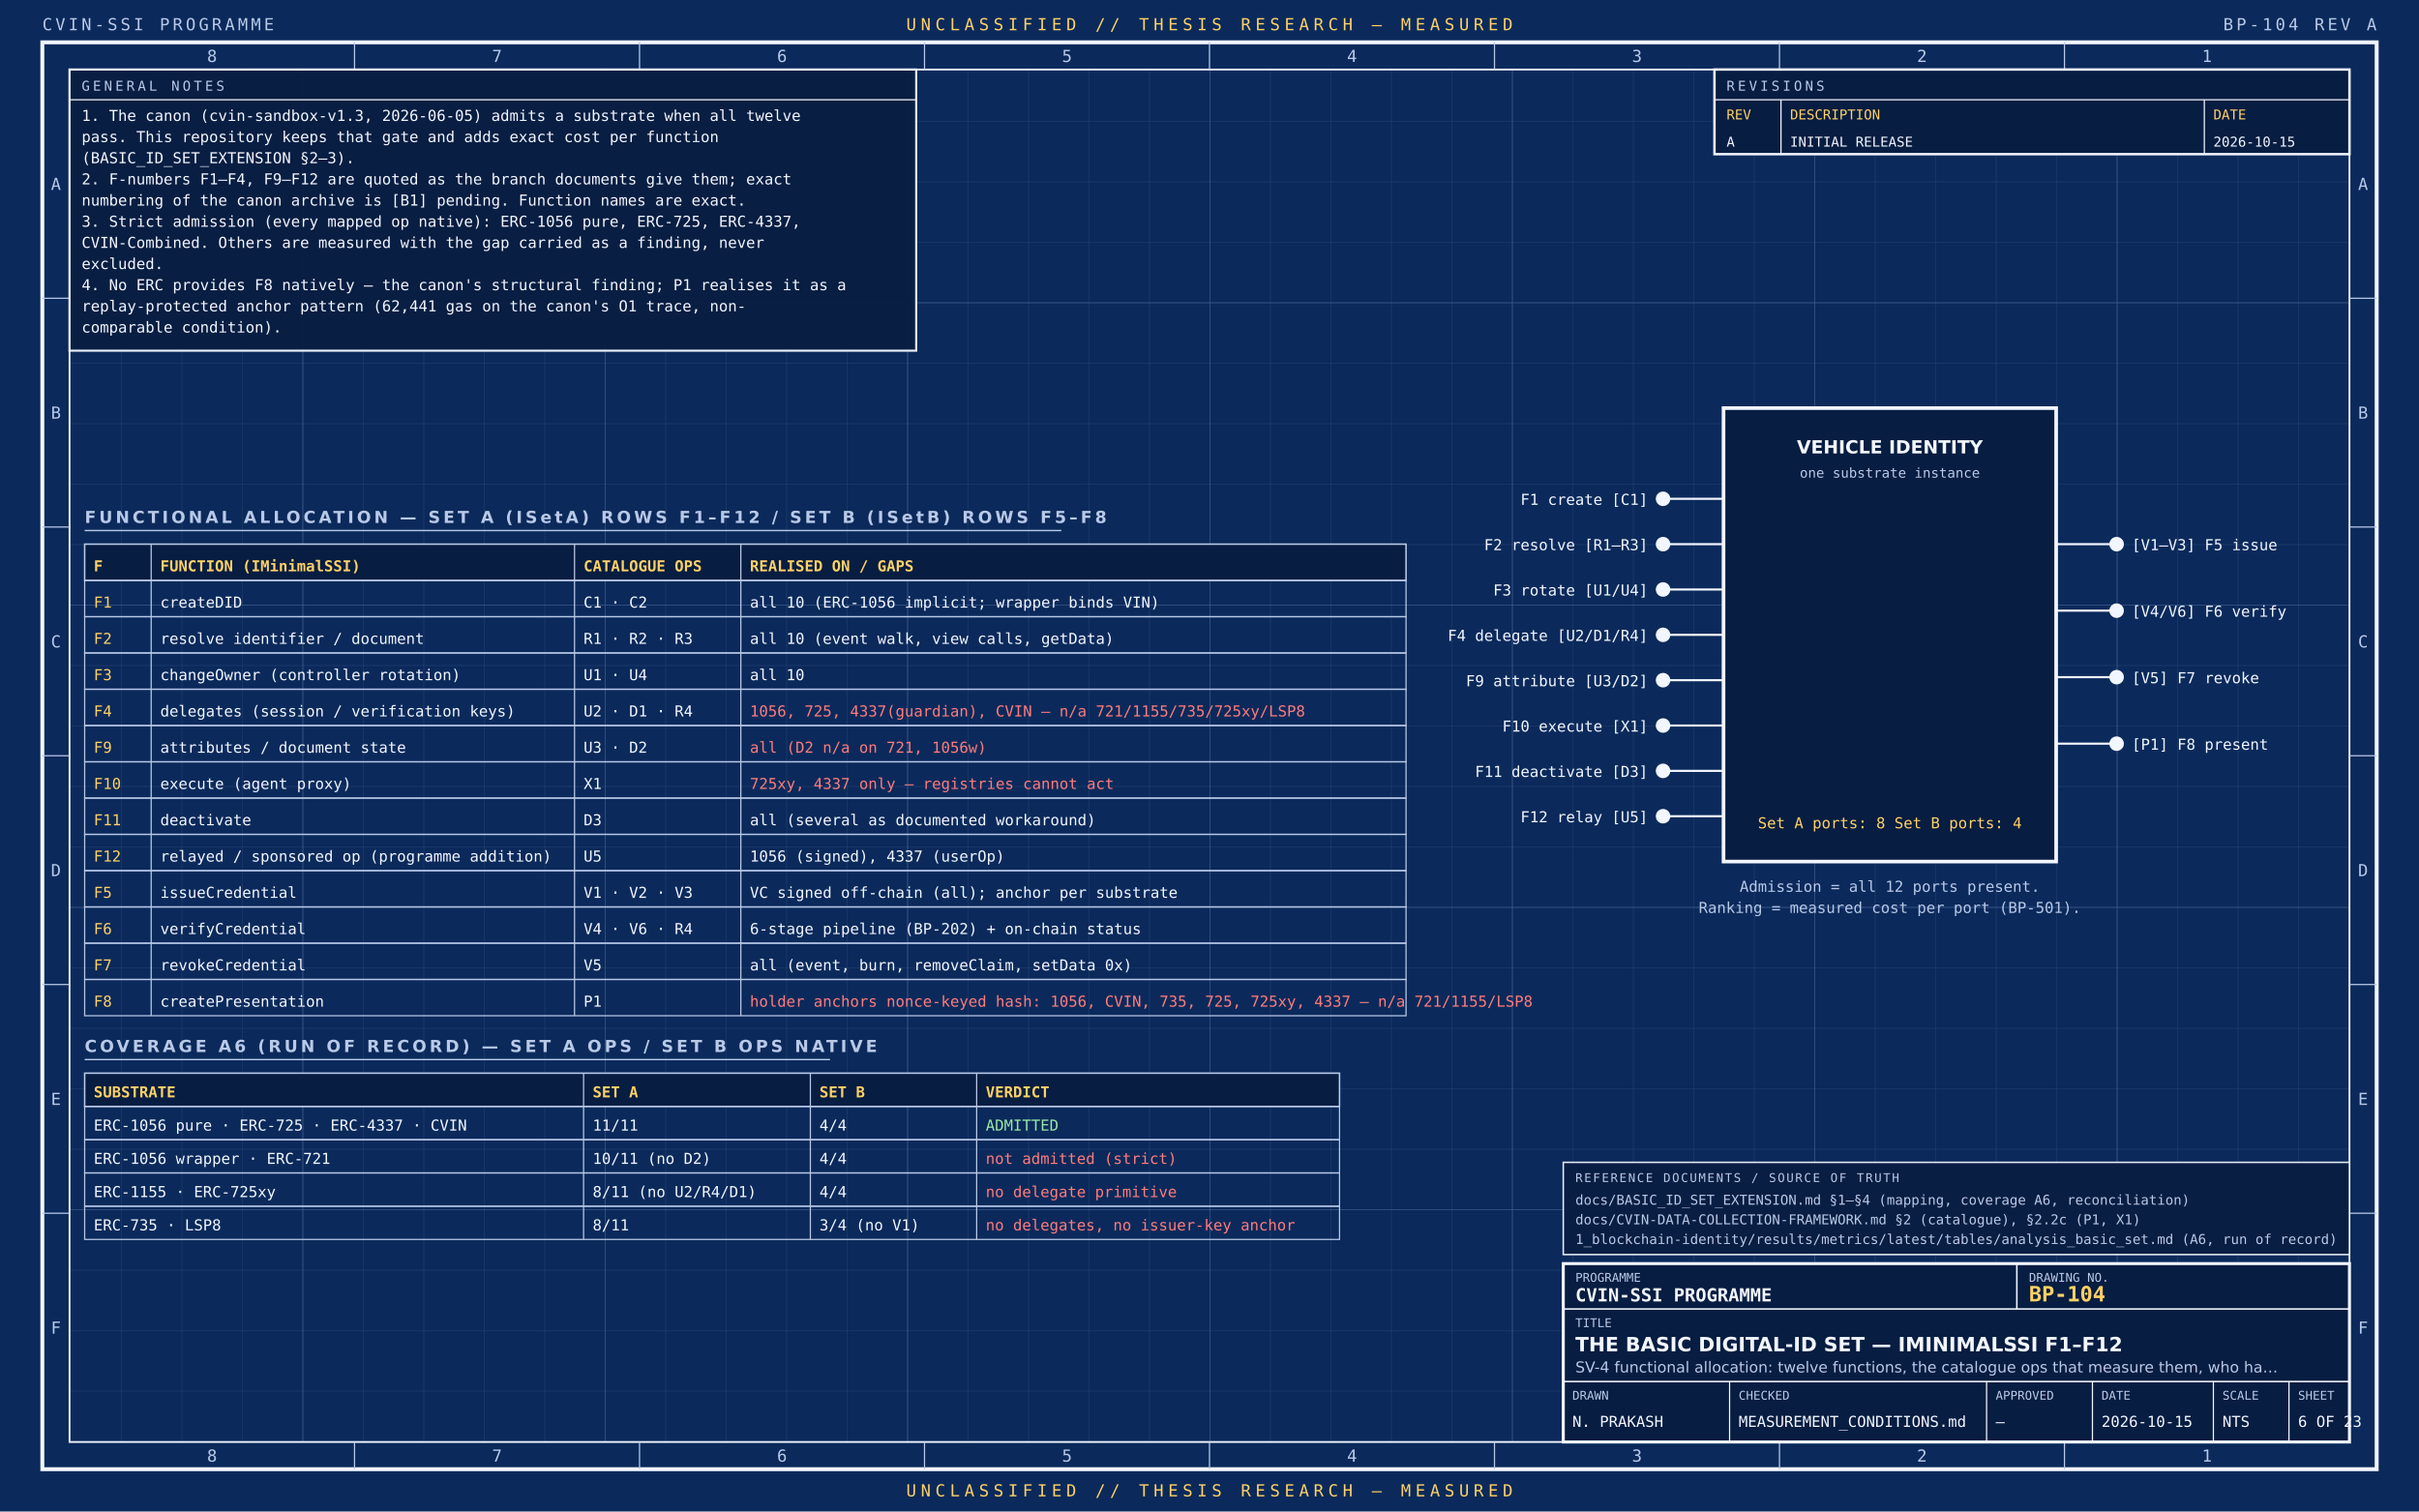
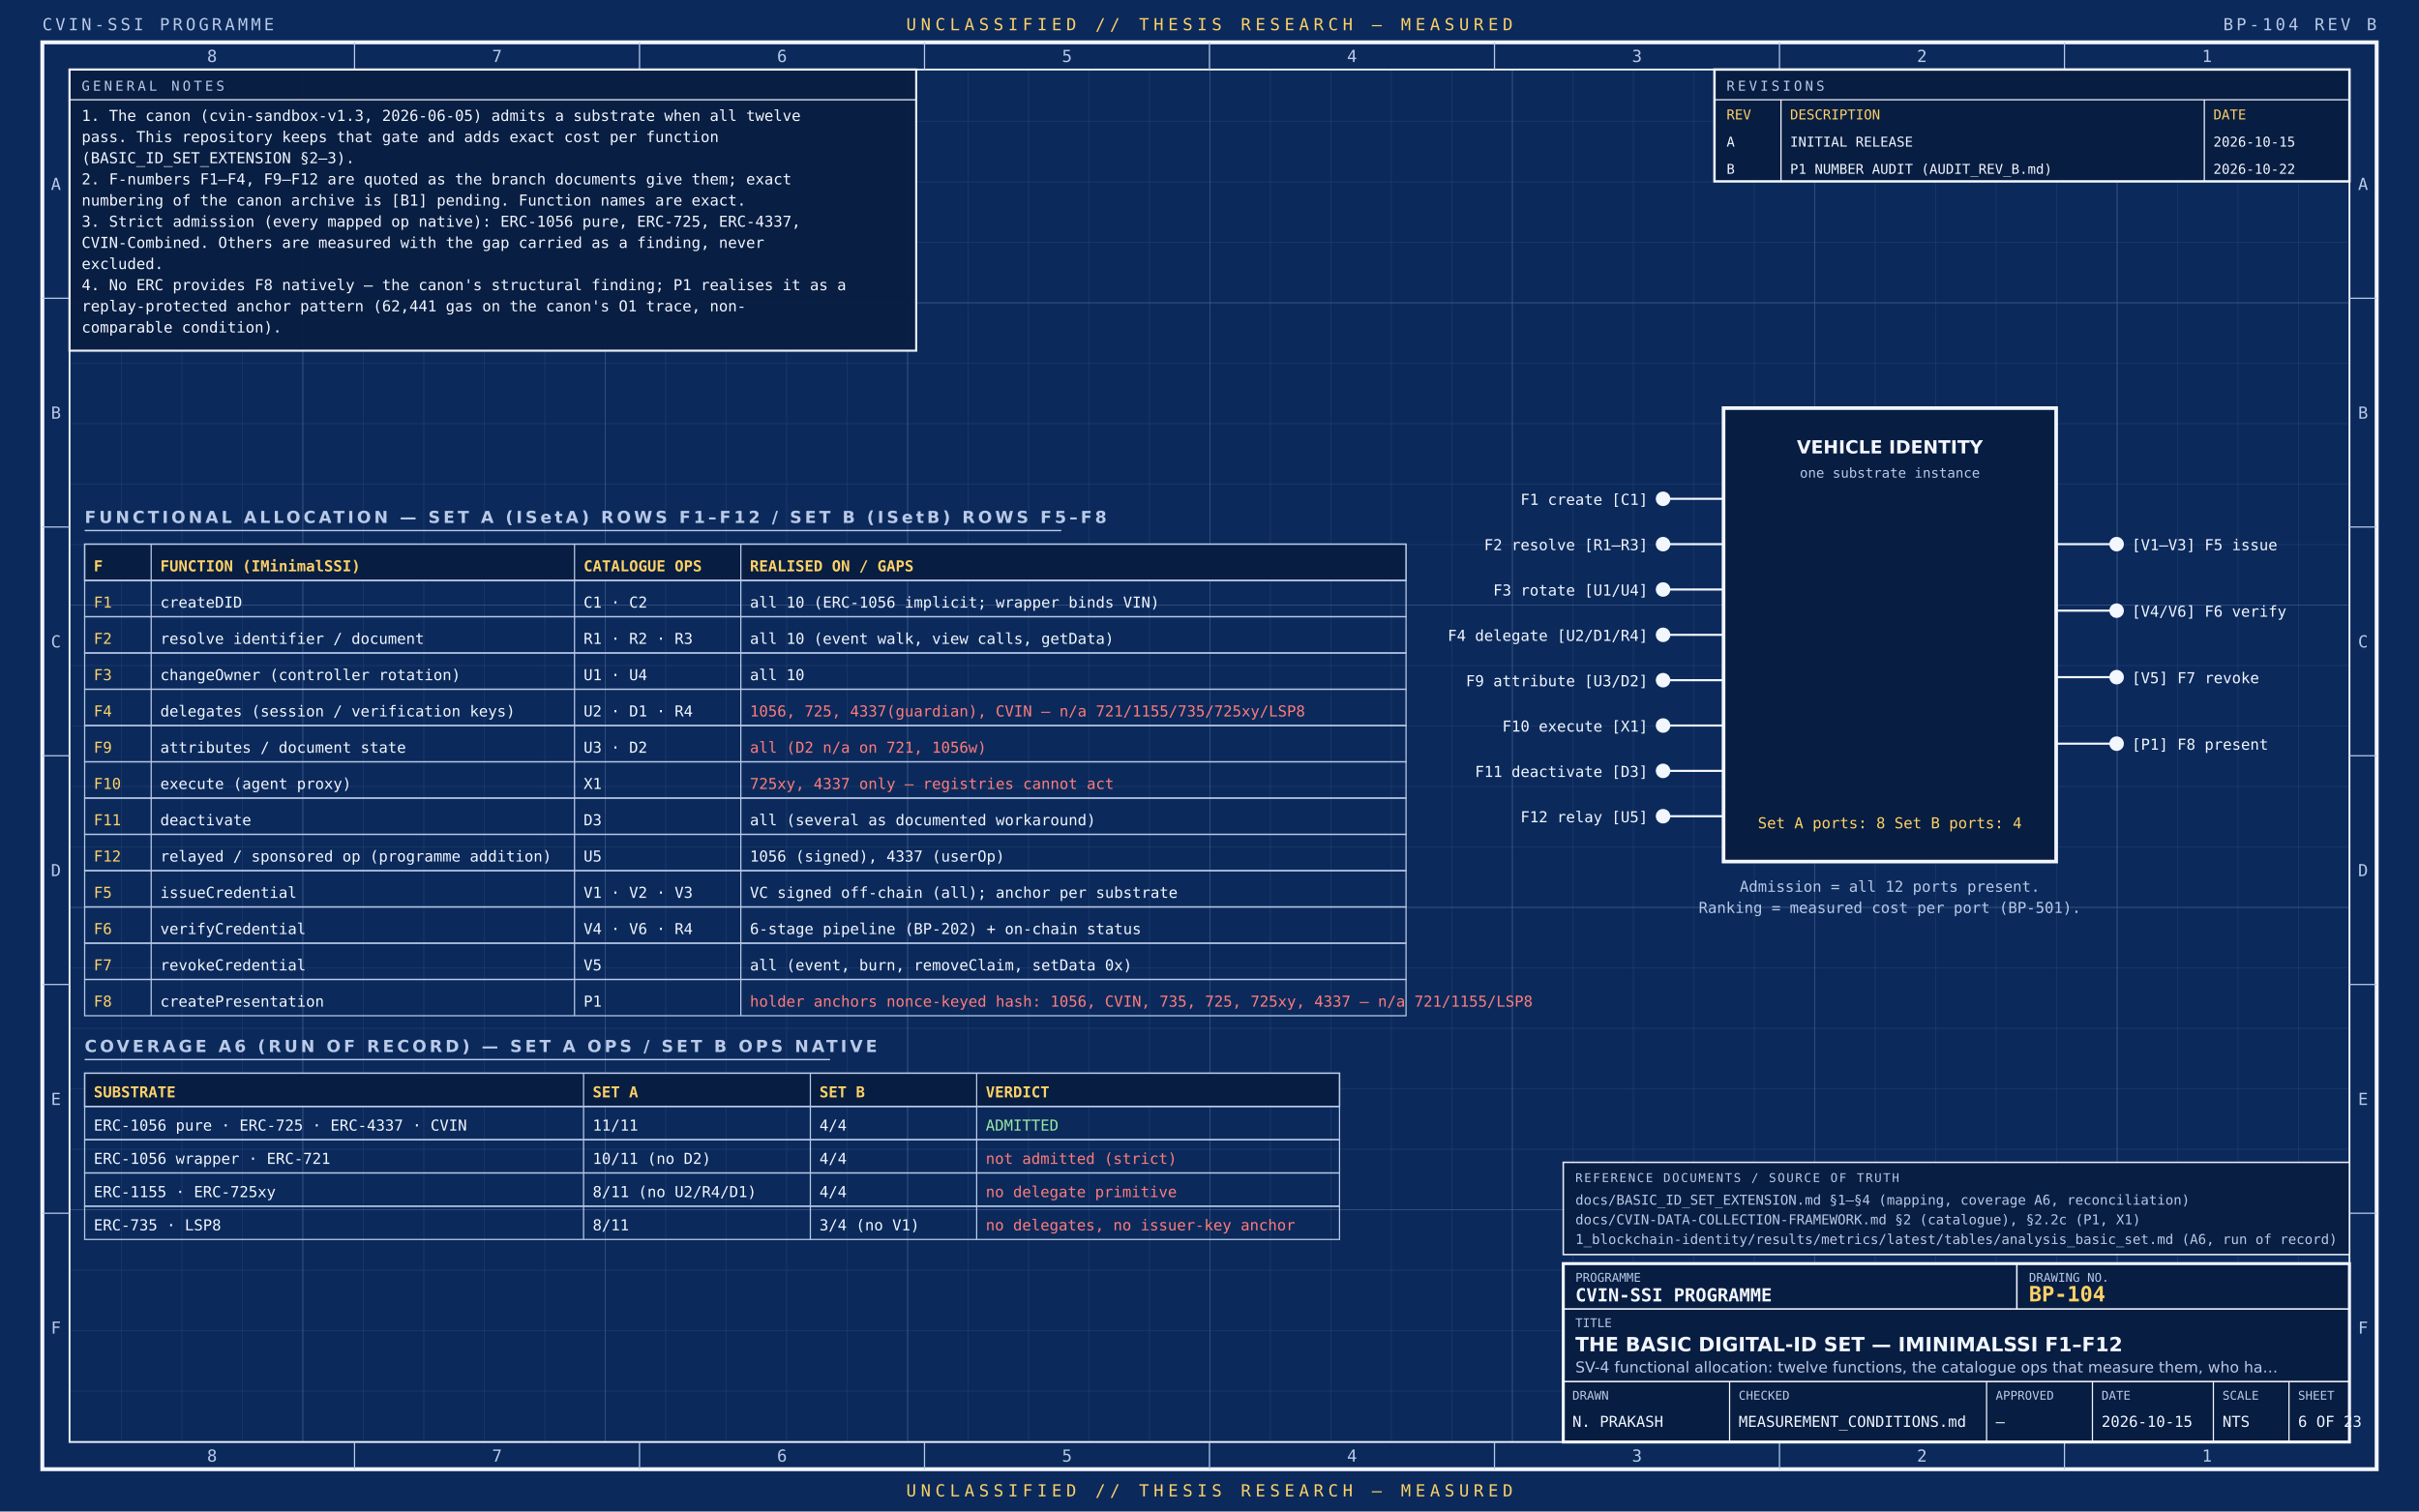
<svg xmlns="http://www.w3.org/2000/svg" width="1600" height="1000" viewBox="0 0 1600 1000">
  <defs>
    <pattern id="grid" width="40" height="40" patternUnits="userSpaceOnUse">
      <path d="M 40 0 L 0 0 0 40" fill="none" stroke="#5c78ad" stroke-width="0.35" opacity="0.55" />
    </pattern>
    <pattern id="grid2" width="200" height="200" patternUnits="userSpaceOnUse">
      <path d="M 200 0 L 0 0 0 200" fill="none" stroke="#5c78ad" stroke-width="0.7" opacity="0.6" />
    </pattern>
  </defs>
  <rect width="1600" height="1000" fill="#0b2a5b" />
  <rect x="46" y="46" width="1508" height="908" fill="url(#grid)" />
  <rect x="46" y="46" width="1508" height="908" fill="url(#grid2)" />
  <rect x="28" y="28" width="1544" height="944" fill="none" stroke="#f2f6ff" stroke-width="2.6" />
  <rect x="46" y="46" width="1508" height="908" fill="none" stroke="#f2f6ff" stroke-width="1.2" />
  <text x="140.25" y="41" font-family="DejaVu Sans Mono, Menlo, Consolas, monospace" font-size="11" fill="#b9c9e8" text-anchor="middle">8</text>
  <text x="140.25" y="967" font-family="DejaVu Sans Mono, Menlo, Consolas, monospace" font-size="11" fill="#b9c9e8" text-anchor="middle">8</text>
  <text x="328.75" y="41" font-family="DejaVu Sans Mono, Menlo, Consolas, monospace" font-size="11" fill="#b9c9e8" text-anchor="middle">7</text>
  <text x="328.75" y="967" font-family="DejaVu Sans Mono, Menlo, Consolas, monospace" font-size="11" fill="#b9c9e8" text-anchor="middle">7</text>
  <line x1="234.5" y1="28" x2="234.5" y2="46" stroke="#b9c9e8" stroke-width="0.8" />
  <line x1="234.5" y1="954" x2="234.5" y2="972" stroke="#b9c9e8" stroke-width="0.8" />
  <text x="517.25" y="41" font-family="DejaVu Sans Mono, Menlo, Consolas, monospace" font-size="11" fill="#b9c9e8" text-anchor="middle">6</text>
  <text x="517.25" y="967" font-family="DejaVu Sans Mono, Menlo, Consolas, monospace" font-size="11" fill="#b9c9e8" text-anchor="middle">6</text>
  <line x1="423.0" y1="28" x2="423.0" y2="46" stroke="#b9c9e8" stroke-width="0.8" />
  <line x1="423.0" y1="954" x2="423.0" y2="972" stroke="#b9c9e8" stroke-width="0.8" />
  <text x="705.75" y="41" font-family="DejaVu Sans Mono, Menlo, Consolas, monospace" font-size="11" fill="#b9c9e8" text-anchor="middle">5</text>
  <text x="705.75" y="967" font-family="DejaVu Sans Mono, Menlo, Consolas, monospace" font-size="11" fill="#b9c9e8" text-anchor="middle">5</text>
  <line x1="611.5" y1="28" x2="611.5" y2="46" stroke="#b9c9e8" stroke-width="0.8" />
  <line x1="611.5" y1="954" x2="611.5" y2="972" stroke="#b9c9e8" stroke-width="0.8" />
  <text x="894.25" y="41" font-family="DejaVu Sans Mono, Menlo, Consolas, monospace" font-size="11" fill="#b9c9e8" text-anchor="middle">4</text>
  <text x="894.25" y="967" font-family="DejaVu Sans Mono, Menlo, Consolas, monospace" font-size="11" fill="#b9c9e8" text-anchor="middle">4</text>
  <line x1="800.0" y1="28" x2="800.0" y2="46" stroke="#b9c9e8" stroke-width="0.8" />
  <line x1="800.0" y1="954" x2="800.0" y2="972" stroke="#b9c9e8" stroke-width="0.8" />
  <text x="1082.75" y="41" font-family="DejaVu Sans Mono, Menlo, Consolas, monospace" font-size="11" fill="#b9c9e8" text-anchor="middle">3</text>
  <text x="1082.75" y="967" font-family="DejaVu Sans Mono, Menlo, Consolas, monospace" font-size="11" fill="#b9c9e8" text-anchor="middle">3</text>
  <line x1="988.5" y1="28" x2="988.5" y2="46" stroke="#b9c9e8" stroke-width="0.8" />
  <line x1="988.5" y1="954" x2="988.5" y2="972" stroke="#b9c9e8" stroke-width="0.8" />
  <text x="1271.25" y="41" font-family="DejaVu Sans Mono, Menlo, Consolas, monospace" font-size="11" fill="#b9c9e8" text-anchor="middle">2</text>
  <text x="1271.25" y="967" font-family="DejaVu Sans Mono, Menlo, Consolas, monospace" font-size="11" fill="#b9c9e8" text-anchor="middle">2</text>
  <line x1="1177.0" y1="28" x2="1177.0" y2="46" stroke="#b9c9e8" stroke-width="0.8" />
  <line x1="1177.0" y1="954" x2="1177.0" y2="972" stroke="#b9c9e8" stroke-width="0.8" />
  <text x="1459.75" y="41" font-family="DejaVu Sans Mono, Menlo, Consolas, monospace" font-size="11" fill="#b9c9e8" text-anchor="middle">1</text>
  <text x="1459.75" y="967" font-family="DejaVu Sans Mono, Menlo, Consolas, monospace" font-size="11" fill="#b9c9e8" text-anchor="middle">1</text>
  <line x1="1365.5" y1="28" x2="1365.5" y2="46" stroke="#b9c9e8" stroke-width="0.8" />
  <line x1="1365.5" y1="954" x2="1365.5" y2="972" stroke="#b9c9e8" stroke-width="0.8" />
  <text x="37" y="125.667" font-family="DejaVu Sans Mono, Menlo, Consolas, monospace" font-size="11" fill="#b9c9e8" text-anchor="middle">A</text>
  <text x="1563" y="125.667" font-family="DejaVu Sans Mono, Menlo, Consolas, monospace" font-size="11" fill="#b9c9e8" text-anchor="middle">A</text>
  <text x="37" y="277.0" font-family="DejaVu Sans Mono, Menlo, Consolas, monospace" font-size="11" fill="#b9c9e8" text-anchor="middle">B</text>
  <text x="1563" y="277.0" font-family="DejaVu Sans Mono, Menlo, Consolas, monospace" font-size="11" fill="#b9c9e8" text-anchor="middle">B</text>
  <line x1="28" y1="197.333" x2="46" y2="197.333" stroke="#b9c9e8" stroke-width="0.8" />
  <line x1="1554" y1="197.333" x2="1572" y2="197.333" stroke="#b9c9e8" stroke-width="0.8" />
  <text x="37" y="428.333" font-family="DejaVu Sans Mono, Menlo, Consolas, monospace" font-size="11" fill="#b9c9e8" text-anchor="middle">C</text>
  <text x="1563" y="428.333" font-family="DejaVu Sans Mono, Menlo, Consolas, monospace" font-size="11" fill="#b9c9e8" text-anchor="middle">C</text>
  <line x1="28" y1="348.667" x2="46" y2="348.667" stroke="#b9c9e8" stroke-width="0.8" />
  <line x1="1554" y1="348.667" x2="1572" y2="348.667" stroke="#b9c9e8" stroke-width="0.8" />
  <text x="37" y="579.667" font-family="DejaVu Sans Mono, Menlo, Consolas, monospace" font-size="11" fill="#b9c9e8" text-anchor="middle">D</text>
  <text x="1563" y="579.667" font-family="DejaVu Sans Mono, Menlo, Consolas, monospace" font-size="11" fill="#b9c9e8" text-anchor="middle">D</text>
  <line x1="28" y1="500.0" x2="46" y2="500.0" stroke="#b9c9e8" stroke-width="0.8" />
  <line x1="1554" y1="500.0" x2="1572" y2="500.0" stroke="#b9c9e8" stroke-width="0.8" />
  <text x="37" y="731.0" font-family="DejaVu Sans Mono, Menlo, Consolas, monospace" font-size="11" fill="#b9c9e8" text-anchor="middle">E</text>
  <text x="1563" y="731.0" font-family="DejaVu Sans Mono, Menlo, Consolas, monospace" font-size="11" fill="#b9c9e8" text-anchor="middle">E</text>
  <line x1="28" y1="651.333" x2="46" y2="651.333" stroke="#b9c9e8" stroke-width="0.8" />
  <line x1="1554" y1="651.333" x2="1572" y2="651.333" stroke="#b9c9e8" stroke-width="0.8" />
  <text x="37" y="882.333" font-family="DejaVu Sans Mono, Menlo, Consolas, monospace" font-size="11" fill="#b9c9e8" text-anchor="middle">F</text>
  <text x="1563" y="882.333" font-family="DejaVu Sans Mono, Menlo, Consolas, monospace" font-size="11" fill="#b9c9e8" text-anchor="middle">F</text>
  <line x1="28" y1="802.667" x2="46" y2="802.667" stroke="#b9c9e8" stroke-width="0.8" />
  <line x1="1554" y1="802.667" x2="1572" y2="802.667" stroke="#b9c9e8" stroke-width="0.8" />
  <text x="800.0" y="20" font-family="DejaVu Sans Mono, Menlo, Consolas, monospace" font-size="11" fill="#ffd166" text-anchor="middle" letter-spacing="3">UNCLASSIFIED // THESIS RESEARCH — MEASURED</text>
  <text x="800.0" y="990" font-family="DejaVu Sans Mono, Menlo, Consolas, monospace" font-size="11" fill="#ffd166" text-anchor="middle" letter-spacing="3">UNCLASSIFIED // THESIS RESEARCH — MEASURED</text>
  <text x="28" y="20" font-family="DejaVu Sans Mono, Menlo, Consolas, monospace" font-size="11" fill="#b9c9e8" letter-spacing="2">CVIN-SSI PROGRAMME</text>
-   <text x="1572" y="20" font-family="DejaVu Sans Mono, Menlo, Consolas, monospace" font-size="11" fill="#b9c9e8" text-anchor="end" letter-spacing="2">BP-104  REV A</text>
+   <text x="1572" y="20" font-family="DejaVu Sans Mono, Menlo, Consolas, monospace" font-size="11" fill="#b9c9e8" text-anchor="end" letter-spacing="2">BP-104  REV B</text>
  <text x="56" y="346" font-family="DejaVu Sans, Helvetica, Arial, sans-serif" font-size="11" fill="#b9c9e8" text-anchor="start" font-weight="bold" opacity="1.0" letter-spacing="2">FUNCTIONAL ALLOCATION — SET A (ISetA) ROWS F1–F12 / SET B (ISetB) ROWS F5–F8</text>
  <line x1="56" y1="351" x2="702.0" y2="351" stroke="#b9c9e8" stroke-width="0.9" opacity="1.0" />
  <rect x="56" y="360" width="874" height="24" rx="0" fill="#071d41" stroke="#b9c9e8" stroke-width="1.0" opacity="1.0" />
  <text x="62" y="378" font-family="DejaVu Sans Mono, Menlo, Consolas, monospace" font-size="10" fill="#ffd166" text-anchor="start" font-weight="bold" opacity="1.0">F</text>
  <text x="106" y="378" font-family="DejaVu Sans Mono, Menlo, Consolas, monospace" font-size="10" fill="#ffd166" text-anchor="start" font-weight="bold" opacity="1.0">FUNCTION (IMinimalSSI)</text>
  <text x="386" y="378" font-family="DejaVu Sans Mono, Menlo, Consolas, monospace" font-size="10" fill="#ffd166" text-anchor="start" font-weight="bold" opacity="1.0">CATALOGUE OPS</text>
  <text x="496" y="378" font-family="DejaVu Sans Mono, Menlo, Consolas, monospace" font-size="10" fill="#ffd166" text-anchor="start" font-weight="bold" opacity="1.0">REALISED ON / GAPS</text>
  <rect x="56" y="384" width="874" height="24" rx="0" fill="none" stroke="#b9c9e8" stroke-width="0.8" opacity="1.0" />
  <text x="62" y="402" font-family="DejaVu Sans Mono, Menlo, Consolas, monospace" font-size="10" fill="#ffd166" text-anchor="start" font-weight="normal" opacity="1.0">F1</text>
  <text x="106" y="402" font-family="DejaVu Sans Mono, Menlo, Consolas, monospace" font-size="10" fill="#f2f6ff" text-anchor="start" font-weight="normal" opacity="1.0">createDID</text>
  <text x="386" y="402" font-family="DejaVu Sans Mono, Menlo, Consolas, monospace" font-size="10" fill="#f2f6ff" text-anchor="start" font-weight="normal" opacity="1.0">C1 · C2</text>
  <text x="496" y="402" font-family="DejaVu Sans Mono, Menlo, Consolas, monospace" font-size="10" fill="#f2f6ff" text-anchor="start" font-weight="normal" opacity="1.0">all 10 (ERC-1056 implicit; wrapper binds VIN)</text>
  <rect x="56" y="408" width="874" height="24" rx="0" fill="none" stroke="#b9c9e8" stroke-width="0.8" opacity="1.0" />
  <text x="62" y="426" font-family="DejaVu Sans Mono, Menlo, Consolas, monospace" font-size="10" fill="#ffd166" text-anchor="start" font-weight="normal" opacity="1.0">F2</text>
  <text x="106" y="426" font-family="DejaVu Sans Mono, Menlo, Consolas, monospace" font-size="10" fill="#f2f6ff" text-anchor="start" font-weight="normal" opacity="1.0">resolve identifier / document</text>
  <text x="386" y="426" font-family="DejaVu Sans Mono, Menlo, Consolas, monospace" font-size="10" fill="#f2f6ff" text-anchor="start" font-weight="normal" opacity="1.0">R1 · R2 · R3</text>
  <text x="496" y="426" font-family="DejaVu Sans Mono, Menlo, Consolas, monospace" font-size="10" fill="#f2f6ff" text-anchor="start" font-weight="normal" opacity="1.0">all 10 (event walk, view calls, getData)</text>
  <rect x="56" y="432" width="874" height="24" rx="0" fill="none" stroke="#b9c9e8" stroke-width="0.8" opacity="1.0" />
  <text x="62" y="450" font-family="DejaVu Sans Mono, Menlo, Consolas, monospace" font-size="10" fill="#ffd166" text-anchor="start" font-weight="normal" opacity="1.0">F3</text>
  <text x="106" y="450" font-family="DejaVu Sans Mono, Menlo, Consolas, monospace" font-size="10" fill="#f2f6ff" text-anchor="start" font-weight="normal" opacity="1.0">changeOwner (controller rotation)</text>
  <text x="386" y="450" font-family="DejaVu Sans Mono, Menlo, Consolas, monospace" font-size="10" fill="#f2f6ff" text-anchor="start" font-weight="normal" opacity="1.0">U1 · U4</text>
  <text x="496" y="450" font-family="DejaVu Sans Mono, Menlo, Consolas, monospace" font-size="10" fill="#f2f6ff" text-anchor="start" font-weight="normal" opacity="1.0">all 10</text>
  <rect x="56" y="456" width="874" height="24" rx="0" fill="none" stroke="#b9c9e8" stroke-width="0.8" opacity="1.0" />
  <text x="62" y="474" font-family="DejaVu Sans Mono, Menlo, Consolas, monospace" font-size="10" fill="#ffd166" text-anchor="start" font-weight="normal" opacity="1.0">F4</text>
  <text x="106" y="474" font-family="DejaVu Sans Mono, Menlo, Consolas, monospace" font-size="10" fill="#f2f6ff" text-anchor="start" font-weight="normal" opacity="1.0">delegates (session / verification keys)</text>
  <text x="386" y="474" font-family="DejaVu Sans Mono, Menlo, Consolas, monospace" font-size="10" fill="#f2f6ff" text-anchor="start" font-weight="normal" opacity="1.0">U2 · D1 · R4</text>
  <text x="496" y="474" font-family="DejaVu Sans Mono, Menlo, Consolas, monospace" font-size="10" fill="#ff7b7b" text-anchor="start" font-weight="normal" opacity="1.0">1056, 725, 4337(guardian), CVIN — n/a 721/1155/735/725xy/LSP8</text>
  <rect x="56" y="480" width="874" height="24" rx="0" fill="none" stroke="#b9c9e8" stroke-width="0.8" opacity="1.0" />
  <text x="62" y="498" font-family="DejaVu Sans Mono, Menlo, Consolas, monospace" font-size="10" fill="#ffd166" text-anchor="start" font-weight="normal" opacity="1.0">F9</text>
  <text x="106" y="498" font-family="DejaVu Sans Mono, Menlo, Consolas, monospace" font-size="10" fill="#f2f6ff" text-anchor="start" font-weight="normal" opacity="1.0">attributes / document state</text>
  <text x="386" y="498" font-family="DejaVu Sans Mono, Menlo, Consolas, monospace" font-size="10" fill="#f2f6ff" text-anchor="start" font-weight="normal" opacity="1.0">U3 · D2</text>
  <text x="496" y="498" font-family="DejaVu Sans Mono, Menlo, Consolas, monospace" font-size="10" fill="#ff7b7b" text-anchor="start" font-weight="normal" opacity="1.0">all (D2 n/a on 721, 1056w)</text>
  <rect x="56" y="504" width="874" height="24" rx="0" fill="none" stroke="#b9c9e8" stroke-width="0.8" opacity="1.0" />
  <text x="62" y="522" font-family="DejaVu Sans Mono, Menlo, Consolas, monospace" font-size="10" fill="#ffd166" text-anchor="start" font-weight="normal" opacity="1.0">F10</text>
  <text x="106" y="522" font-family="DejaVu Sans Mono, Menlo, Consolas, monospace" font-size="10" fill="#f2f6ff" text-anchor="start" font-weight="normal" opacity="1.0">execute (agent proxy)</text>
  <text x="386" y="522" font-family="DejaVu Sans Mono, Menlo, Consolas, monospace" font-size="10" fill="#f2f6ff" text-anchor="start" font-weight="normal" opacity="1.0">X1</text>
  <text x="496" y="522" font-family="DejaVu Sans Mono, Menlo, Consolas, monospace" font-size="10" fill="#ff7b7b" text-anchor="start" font-weight="normal" opacity="1.0">725xy, 4337 only — registries cannot act</text>
  <rect x="56" y="528" width="874" height="24" rx="0" fill="none" stroke="#b9c9e8" stroke-width="0.8" opacity="1.0" />
  <text x="62" y="546" font-family="DejaVu Sans Mono, Menlo, Consolas, monospace" font-size="10" fill="#ffd166" text-anchor="start" font-weight="normal" opacity="1.0">F11</text>
  <text x="106" y="546" font-family="DejaVu Sans Mono, Menlo, Consolas, monospace" font-size="10" fill="#f2f6ff" text-anchor="start" font-weight="normal" opacity="1.0">deactivate</text>
  <text x="386" y="546" font-family="DejaVu Sans Mono, Menlo, Consolas, monospace" font-size="10" fill="#f2f6ff" text-anchor="start" font-weight="normal" opacity="1.0">D3</text>
  <text x="496" y="546" font-family="DejaVu Sans Mono, Menlo, Consolas, monospace" font-size="10" fill="#f2f6ff" text-anchor="start" font-weight="normal" opacity="1.0">all (several as documented workaround)</text>
  <rect x="56" y="552" width="874" height="24" rx="0" fill="none" stroke="#b9c9e8" stroke-width="0.8" opacity="1.0" />
  <text x="62" y="570" font-family="DejaVu Sans Mono, Menlo, Consolas, monospace" font-size="10" fill="#ffd166" text-anchor="start" font-weight="normal" opacity="1.0">F12</text>
  <text x="106" y="570" font-family="DejaVu Sans Mono, Menlo, Consolas, monospace" font-size="10" fill="#f2f6ff" text-anchor="start" font-weight="normal" opacity="1.0">relayed / sponsored op (programme addition)</text>
  <text x="386" y="570" font-family="DejaVu Sans Mono, Menlo, Consolas, monospace" font-size="10" fill="#f2f6ff" text-anchor="start" font-weight="normal" opacity="1.0">U5</text>
  <text x="496" y="570" font-family="DejaVu Sans Mono, Menlo, Consolas, monospace" font-size="10" fill="#f2f6ff" text-anchor="start" font-weight="normal" opacity="1.0">1056 (signed), 4337 (userOp)</text>
  <rect x="56" y="576" width="874" height="24" rx="0" fill="none" stroke="#b9c9e8" stroke-width="0.8" opacity="1.0" />
  <text x="62" y="594" font-family="DejaVu Sans Mono, Menlo, Consolas, monospace" font-size="10" fill="#ffd166" text-anchor="start" font-weight="normal" opacity="1.0">F5</text>
  <text x="106" y="594" font-family="DejaVu Sans Mono, Menlo, Consolas, monospace" font-size="10" fill="#f2f6ff" text-anchor="start" font-weight="normal" opacity="1.0">issueCredential</text>
  <text x="386" y="594" font-family="DejaVu Sans Mono, Menlo, Consolas, monospace" font-size="10" fill="#f2f6ff" text-anchor="start" font-weight="normal" opacity="1.0">V1 · V2 · V3</text>
  <text x="496" y="594" font-family="DejaVu Sans Mono, Menlo, Consolas, monospace" font-size="10" fill="#f2f6ff" text-anchor="start" font-weight="normal" opacity="1.0">VC signed off-chain (all); anchor per substrate</text>
  <rect x="56" y="600" width="874" height="24" rx="0" fill="none" stroke="#b9c9e8" stroke-width="0.8" opacity="1.0" />
  <text x="62" y="618" font-family="DejaVu Sans Mono, Menlo, Consolas, monospace" font-size="10" fill="#ffd166" text-anchor="start" font-weight="normal" opacity="1.0">F6</text>
  <text x="106" y="618" font-family="DejaVu Sans Mono, Menlo, Consolas, monospace" font-size="10" fill="#f2f6ff" text-anchor="start" font-weight="normal" opacity="1.0">verifyCredential</text>
  <text x="386" y="618" font-family="DejaVu Sans Mono, Menlo, Consolas, monospace" font-size="10" fill="#f2f6ff" text-anchor="start" font-weight="normal" opacity="1.0">V4 · V6 · R4</text>
  <text x="496" y="618" font-family="DejaVu Sans Mono, Menlo, Consolas, monospace" font-size="10" fill="#f2f6ff" text-anchor="start" font-weight="normal" opacity="1.0">6-stage pipeline (BP-202) + on-chain status</text>
  <rect x="56" y="624" width="874" height="24" rx="0" fill="none" stroke="#b9c9e8" stroke-width="0.8" opacity="1.0" />
  <text x="62" y="642" font-family="DejaVu Sans Mono, Menlo, Consolas, monospace" font-size="10" fill="#ffd166" text-anchor="start" font-weight="normal" opacity="1.0">F7</text>
  <text x="106" y="642" font-family="DejaVu Sans Mono, Menlo, Consolas, monospace" font-size="10" fill="#f2f6ff" text-anchor="start" font-weight="normal" opacity="1.0">revokeCredential</text>
  <text x="386" y="642" font-family="DejaVu Sans Mono, Menlo, Consolas, monospace" font-size="10" fill="#f2f6ff" text-anchor="start" font-weight="normal" opacity="1.0">V5</text>
  <text x="496" y="642" font-family="DejaVu Sans Mono, Menlo, Consolas, monospace" font-size="10" fill="#f2f6ff" text-anchor="start" font-weight="normal" opacity="1.0">all (event, burn, removeClaim, setData 0x)</text>
  <rect x="56" y="648" width="874" height="24" rx="0" fill="none" stroke="#b9c9e8" stroke-width="0.8" opacity="1.0" />
  <text x="62" y="666" font-family="DejaVu Sans Mono, Menlo, Consolas, monospace" font-size="10" fill="#ffd166" text-anchor="start" font-weight="normal" opacity="1.0">F8</text>
  <text x="106" y="666" font-family="DejaVu Sans Mono, Menlo, Consolas, monospace" font-size="10" fill="#f2f6ff" text-anchor="start" font-weight="normal" opacity="1.0">createPresentation</text>
  <text x="386" y="666" font-family="DejaVu Sans Mono, Menlo, Consolas, monospace" font-size="10" fill="#f2f6ff" text-anchor="start" font-weight="normal" opacity="1.0">P1</text>
  <text x="496" y="666" font-family="DejaVu Sans Mono, Menlo, Consolas, monospace" font-size="10" fill="#ff7b7b" text-anchor="start" font-weight="normal" opacity="1.0">holder anchors nonce-keyed hash: 1056, CVIN, 735, 725, 725xy, 4337 — n/a 721/1155/LSP8</text>
  <line x1="100" y1="360" x2="100" y2="672" stroke="#b9c9e8" stroke-width="0.8" opacity="1.0" />
  <line x1="380" y1="360" x2="380" y2="672" stroke="#b9c9e8" stroke-width="0.8" opacity="1.0" />
  <line x1="490" y1="360" x2="490" y2="672" stroke="#b9c9e8" stroke-width="0.8" opacity="1.0" />
  <rect x="1140" y="270" width="220" height="300" rx="0" fill="#071d41" stroke="#f2f6ff" stroke-width="2.4" opacity="1.0" />
  <text x="1250" y="300" font-family="DejaVu Sans, Helvetica, Arial, sans-serif" font-size="12" fill="#f2f6ff" text-anchor="middle" font-weight="bold" opacity="1.0">VEHICLE IDENTITY</text>
  <text x="1250" y="316" font-family="DejaVu Sans Mono, Menlo, Consolas, monospace" font-size="9" fill="#b9c9e8" text-anchor="middle" font-weight="normal" opacity="1.0">one substrate instance</text>
  <line x1="1140" y1="330" x2="1100" y2="330" stroke="#f2f6ff" stroke-width="1.4" opacity="1.0" />
  <circle cx="1100" cy="330" r="4" fill="#f2f6ff" stroke="#f2f6ff" stroke-width="1.6" />
  <text x="1090" y="334" font-family="DejaVu Sans Mono, Menlo, Consolas, monospace" font-size="10" fill="#f2f6ff" text-anchor="end" font-weight="normal" opacity="1.0">F1 create  [C1]</text>
  <line x1="1140" y1="360" x2="1100" y2="360" stroke="#f2f6ff" stroke-width="1.4" opacity="1.0" />
  <circle cx="1100" cy="360" r="4" fill="#f2f6ff" stroke="#f2f6ff" stroke-width="1.6" />
  <text x="1090" y="364" font-family="DejaVu Sans Mono, Menlo, Consolas, monospace" font-size="10" fill="#f2f6ff" text-anchor="end" font-weight="normal" opacity="1.0">F2 resolve  [R1–R3]</text>
  <line x1="1140" y1="390" x2="1100" y2="390" stroke="#f2f6ff" stroke-width="1.4" opacity="1.0" />
  <circle cx="1100" cy="390" r="4" fill="#f2f6ff" stroke="#f2f6ff" stroke-width="1.6" />
  <text x="1090" y="394" font-family="DejaVu Sans Mono, Menlo, Consolas, monospace" font-size="10" fill="#f2f6ff" text-anchor="end" font-weight="normal" opacity="1.0">F3 rotate  [U1/U4]</text>
  <line x1="1140" y1="420" x2="1100" y2="420" stroke="#f2f6ff" stroke-width="1.4" opacity="1.0" />
  <circle cx="1100" cy="420" r="4" fill="#f2f6ff" stroke="#f2f6ff" stroke-width="1.6" />
  <text x="1090" y="424" font-family="DejaVu Sans Mono, Menlo, Consolas, monospace" font-size="10" fill="#f2f6ff" text-anchor="end" font-weight="normal" opacity="1.0">F4 delegate  [U2/D1/R4]</text>
  <line x1="1140" y1="450" x2="1100" y2="450" stroke="#f2f6ff" stroke-width="1.4" opacity="1.0" />
  <circle cx="1100" cy="450" r="4" fill="#f2f6ff" stroke="#f2f6ff" stroke-width="1.6" />
  <text x="1090" y="454" font-family="DejaVu Sans Mono, Menlo, Consolas, monospace" font-size="10" fill="#f2f6ff" text-anchor="end" font-weight="normal" opacity="1.0">F9 attribute  [U3/D2]</text>
  <line x1="1140" y1="480" x2="1100" y2="480" stroke="#f2f6ff" stroke-width="1.4" opacity="1.0" />
  <circle cx="1100" cy="480" r="4" fill="#f2f6ff" stroke="#f2f6ff" stroke-width="1.6" />
  <text x="1090" y="484" font-family="DejaVu Sans Mono, Menlo, Consolas, monospace" font-size="10" fill="#f2f6ff" text-anchor="end" font-weight="normal" opacity="1.0">F10 execute  [X1]</text>
  <line x1="1140" y1="510" x2="1100" y2="510" stroke="#f2f6ff" stroke-width="1.4" opacity="1.0" />
  <circle cx="1100" cy="510" r="4" fill="#f2f6ff" stroke="#f2f6ff" stroke-width="1.6" />
  <text x="1090" y="514" font-family="DejaVu Sans Mono, Menlo, Consolas, monospace" font-size="10" fill="#f2f6ff" text-anchor="end" font-weight="normal" opacity="1.0">F11 deactivate  [D3]</text>
  <line x1="1140" y1="540" x2="1100" y2="540" stroke="#f2f6ff" stroke-width="1.4" opacity="1.0" />
  <circle cx="1100" cy="540" r="4" fill="#f2f6ff" stroke="#f2f6ff" stroke-width="1.6" />
  <text x="1090" y="544" font-family="DejaVu Sans Mono, Menlo, Consolas, monospace" font-size="10" fill="#f2f6ff" text-anchor="end" font-weight="normal" opacity="1.0">F12 relay  [U5]</text>
  <line x1="1360" y1="360" x2="1400" y2="360" stroke="#f2f6ff" stroke-width="1.4" opacity="1.0" />
  <circle cx="1400" cy="360" r="4" fill="#f2f6ff" stroke="#f2f6ff" stroke-width="1.6" />
  <text x="1410" y="364" font-family="DejaVu Sans Mono, Menlo, Consolas, monospace" font-size="10" fill="#f2f6ff" text-anchor="start" font-weight="normal" opacity="1.0">[V1–V3]  F5 issue</text>
  <line x1="1360" y1="404" x2="1400" y2="404" stroke="#f2f6ff" stroke-width="1.4" opacity="1.0" />
  <circle cx="1400" cy="404" r="4" fill="#f2f6ff" stroke="#f2f6ff" stroke-width="1.6" />
  <text x="1410" y="408" font-family="DejaVu Sans Mono, Menlo, Consolas, monospace" font-size="10" fill="#f2f6ff" text-anchor="start" font-weight="normal" opacity="1.0">[V4/V6]  F6 verify</text>
  <line x1="1360" y1="448" x2="1400" y2="448" stroke="#f2f6ff" stroke-width="1.4" opacity="1.0" />
  <circle cx="1400" cy="448" r="4" fill="#f2f6ff" stroke="#f2f6ff" stroke-width="1.6" />
  <text x="1410" y="452" font-family="DejaVu Sans Mono, Menlo, Consolas, monospace" font-size="10" fill="#f2f6ff" text-anchor="start" font-weight="normal" opacity="1.0">[V5]  F7 revoke</text>
  <line x1="1360" y1="492" x2="1400" y2="492" stroke="#f2f6ff" stroke-width="1.4" opacity="1.0" />
  <circle cx="1400" cy="492" r="4" fill="#f2f6ff" stroke="#f2f6ff" stroke-width="1.6" />
  <text x="1410" y="496" font-family="DejaVu Sans Mono, Menlo, Consolas, monospace" font-size="10" fill="#f2f6ff" text-anchor="start" font-weight="normal" opacity="1.0">[P1]  F8 present</text>
  <text x="1250" y="548" font-family="DejaVu Sans Mono, Menlo, Consolas, monospace" font-size="10" fill="#ffd166" text-anchor="middle" font-weight="normal" opacity="1.0">Set A ports: 8    Set B ports: 4</text>
  <text x="1250" y="590" font-family="DejaVu Sans Mono, Menlo, Consolas, monospace" font-size="10" fill="#b9c9e8" text-anchor="middle" font-weight="normal" opacity="1.0">Admission = all 12 ports present.</text>
  <text x="1250" y="604" font-family="DejaVu Sans Mono, Menlo, Consolas, monospace" font-size="10" fill="#b9c9e8" text-anchor="middle" font-weight="normal" opacity="1.0">Ranking = measured cost per port (BP-501).</text>
  <text x="56" y="696" font-family="DejaVu Sans, Helvetica, Arial, sans-serif" font-size="11" fill="#b9c9e8" text-anchor="start" font-weight="bold" opacity="1.0" letter-spacing="2">COVERAGE A6 (RUN OF RECORD) — SET A OPS / SET B OPS NATIVE</text>
  <line x1="56" y1="701" x2="549.0" y2="701" stroke="#b9c9e8" stroke-width="0.9" opacity="1.0" />
  <rect x="56" y="710" width="830" height="22" rx="0" fill="#071d41" stroke="#b9c9e8" stroke-width="1.0" opacity="1.0" />
  <text x="62" y="726" font-family="DejaVu Sans Mono, Menlo, Consolas, monospace" font-size="10" fill="#ffd166" text-anchor="start" font-weight="bold" opacity="1.0">SUBSTRATE</text>
  <text x="392" y="726" font-family="DejaVu Sans Mono, Menlo, Consolas, monospace" font-size="10" fill="#ffd166" text-anchor="start" font-weight="bold" opacity="1.0">SET A</text>
  <text x="542" y="726" font-family="DejaVu Sans Mono, Menlo, Consolas, monospace" font-size="10" fill="#ffd166" text-anchor="start" font-weight="bold" opacity="1.0">SET B</text>
  <text x="652" y="726" font-family="DejaVu Sans Mono, Menlo, Consolas, monospace" font-size="10" fill="#ffd166" text-anchor="start" font-weight="bold" opacity="1.0">VERDICT</text>
  <rect x="56" y="732" width="830" height="22" rx="0" fill="none" stroke="#b9c9e8" stroke-width="0.8" opacity="1.0" />
  <text x="62" y="748" font-family="DejaVu Sans Mono, Menlo, Consolas, monospace" font-size="10" fill="#f2f6ff" text-anchor="start" font-weight="normal" opacity="1.0">ERC-1056 pure · ERC-725 · ERC-4337 · CVIN</text>
  <text x="392" y="748" font-family="DejaVu Sans Mono, Menlo, Consolas, monospace" font-size="10" fill="#f2f6ff" text-anchor="start" font-weight="normal" opacity="1.0">11/11</text>
  <text x="542" y="748" font-family="DejaVu Sans Mono, Menlo, Consolas, monospace" font-size="10" fill="#f2f6ff" text-anchor="start" font-weight="normal" opacity="1.0">4/4</text>
  <text x="652" y="748" font-family="DejaVu Sans Mono, Menlo, Consolas, monospace" font-size="10" fill="#9be7a5" text-anchor="start" font-weight="normal" opacity="1.0">ADMITTED</text>
  <rect x="56" y="754" width="830" height="22" rx="0" fill="none" stroke="#b9c9e8" stroke-width="0.8" opacity="1.0" />
  <text x="62" y="770" font-family="DejaVu Sans Mono, Menlo, Consolas, monospace" font-size="10" fill="#f2f6ff" text-anchor="start" font-weight="normal" opacity="1.0">ERC-1056 wrapper · ERC-721</text>
  <text x="392" y="770" font-family="DejaVu Sans Mono, Menlo, Consolas, monospace" font-size="10" fill="#f2f6ff" text-anchor="start" font-weight="normal" opacity="1.0">10/11 (no D2)</text>
  <text x="542" y="770" font-family="DejaVu Sans Mono, Menlo, Consolas, monospace" font-size="10" fill="#f2f6ff" text-anchor="start" font-weight="normal" opacity="1.0">4/4</text>
  <text x="652" y="770" font-family="DejaVu Sans Mono, Menlo, Consolas, monospace" font-size="10" fill="#ff7b7b" text-anchor="start" font-weight="normal" opacity="1.0">not admitted (strict)</text>
  <rect x="56" y="776" width="830" height="22" rx="0" fill="none" stroke="#b9c9e8" stroke-width="0.8" opacity="1.0" />
  <text x="62" y="792" font-family="DejaVu Sans Mono, Menlo, Consolas, monospace" font-size="10" fill="#f2f6ff" text-anchor="start" font-weight="normal" opacity="1.0">ERC-1155 · ERC-725xy</text>
  <text x="392" y="792" font-family="DejaVu Sans Mono, Menlo, Consolas, monospace" font-size="10" fill="#f2f6ff" text-anchor="start" font-weight="normal" opacity="1.0">8/11 (no U2/R4/D1)</text>
  <text x="542" y="792" font-family="DejaVu Sans Mono, Menlo, Consolas, monospace" font-size="10" fill="#f2f6ff" text-anchor="start" font-weight="normal" opacity="1.0">4/4</text>
  <text x="652" y="792" font-family="DejaVu Sans Mono, Menlo, Consolas, monospace" font-size="10" fill="#ff7b7b" text-anchor="start" font-weight="normal" opacity="1.0">no delegate primitive</text>
  <rect x="56" y="798" width="830" height="22" rx="0" fill="none" stroke="#b9c9e8" stroke-width="0.8" opacity="1.0" />
  <text x="62" y="814" font-family="DejaVu Sans Mono, Menlo, Consolas, monospace" font-size="10" fill="#f2f6ff" text-anchor="start" font-weight="normal" opacity="1.0">ERC-735 · LSP8</text>
  <text x="392" y="814" font-family="DejaVu Sans Mono, Menlo, Consolas, monospace" font-size="10" fill="#f2f6ff" text-anchor="start" font-weight="normal" opacity="1.0">8/11</text>
  <text x="542" y="814" font-family="DejaVu Sans Mono, Menlo, Consolas, monospace" font-size="10" fill="#f2f6ff" text-anchor="start" font-weight="normal" opacity="1.0">3/4 (no V1)</text>
  <text x="652" y="814" font-family="DejaVu Sans Mono, Menlo, Consolas, monospace" font-size="10" fill="#ff7b7b" text-anchor="start" font-weight="normal" opacity="1.0">no delegates, no issuer-key anchor</text>
  <line x1="386" y1="710" x2="386" y2="820" stroke="#b9c9e8" stroke-width="0.8" opacity="1.0" />
  <line x1="536" y1="710" x2="536" y2="820" stroke="#b9c9e8" stroke-width="0.8" opacity="1.0" />
  <line x1="646" y1="710" x2="646" y2="820" stroke="#b9c9e8" stroke-width="0.8" opacity="1.0" />
  <rect x="46" y="46" width="560" height="186" rx="0" fill="#071d41" stroke="#f2f6ff" stroke-width="1.4" opacity="0.95" />
  <text x="54" y="60" font-family="DejaVu Sans Mono, Menlo, Consolas, monospace" font-size="9" fill="#b9c9e8" text-anchor="start" font-weight="normal" opacity="1.0" letter-spacing="2">GENERAL NOTES</text>
  <line x1="46" y1="66" x2="606" y2="66" stroke="#f2f6ff" stroke-width="0.8" opacity="1.0" />
  <text x="54" y="80" font-family="DejaVu Sans Mono, Menlo, Consolas, monospace" font-size="10" fill="#f2f6ff" text-anchor="start" font-weight="normal" opacity="1.0">1. The canon (cvin-sandbox-v1.3, 2026-06-05) admits a substrate when all twelve</text>
  <text x="54" y="94" font-family="DejaVu Sans Mono, Menlo, Consolas, monospace" font-size="10" fill="#f2f6ff" text-anchor="start" font-weight="normal" opacity="1.0">   pass. This repository keeps that gate and adds exact cost per function</text>
  <text x="54" y="108" font-family="DejaVu Sans Mono, Menlo, Consolas, monospace" font-size="10" fill="#f2f6ff" text-anchor="start" font-weight="normal" opacity="1.0">   (BASIC_ID_SET_EXTENSION §2–3).</text>
  <text x="54" y="122" font-family="DejaVu Sans Mono, Menlo, Consolas, monospace" font-size="10" fill="#f2f6ff" text-anchor="start" font-weight="normal" opacity="1.0">2. F-numbers F1–F4, F9–F12 are quoted as the branch documents give them; exact</text>
  <text x="54" y="136" font-family="DejaVu Sans Mono, Menlo, Consolas, monospace" font-size="10" fill="#f2f6ff" text-anchor="start" font-weight="normal" opacity="1.0">   numbering of the canon archive is [B1] pending. Function names are exact.</text>
  <text x="54" y="150" font-family="DejaVu Sans Mono, Menlo, Consolas, monospace" font-size="10" fill="#f2f6ff" text-anchor="start" font-weight="normal" opacity="1.0">3. Strict admission (every mapped op native): ERC-1056 pure, ERC-725, ERC-4337,</text>
  <text x="54" y="164" font-family="DejaVu Sans Mono, Menlo, Consolas, monospace" font-size="10" fill="#f2f6ff" text-anchor="start" font-weight="normal" opacity="1.0">   CVIN-Combined. Others are measured with the gap carried as a finding, never</text>
  <text x="54" y="178" font-family="DejaVu Sans Mono, Menlo, Consolas, monospace" font-size="10" fill="#f2f6ff" text-anchor="start" font-weight="normal" opacity="1.0">   excluded.</text>
  <text x="54" y="192" font-family="DejaVu Sans Mono, Menlo, Consolas, monospace" font-size="10" fill="#f2f6ff" text-anchor="start" font-weight="normal" opacity="1.0">4. No ERC provides F8 natively — the canon's structural finding; P1 realises it as a</text>
  <text x="54" y="206" font-family="DejaVu Sans Mono, Menlo, Consolas, monospace" font-size="10" fill="#f2f6ff" text-anchor="start" font-weight="normal" opacity="1.0">   replay-protected anchor pattern (62,441 gas on the canon's O1 trace, non-</text>
  <text x="54" y="220" font-family="DejaVu Sans Mono, Menlo, Consolas, monospace" font-size="10" fill="#f2f6ff" text-anchor="start" font-weight="normal" opacity="1.0">   comparable condition).</text>
-   <rect x="1134" y="46" width="420" height="56" rx="0" fill="#071d41" stroke="#f2f6ff" stroke-width="1.6" opacity="1.0" />
+   <rect x="1134" y="46" width="420" height="74" rx="0" fill="#071d41" stroke="#f2f6ff" stroke-width="1.6" opacity="1.0" />
  <text x="1142" y="60" font-family="DejaVu Sans Mono, Menlo, Consolas, monospace" font-size="9" fill="#b9c9e8" text-anchor="start" font-weight="normal" opacity="1.0" letter-spacing="2">REVISIONS</text>
  <line x1="1134" y1="66" x2="1554" y2="66" stroke="#f2f6ff" stroke-width="0.8" opacity="1.0" />
  <text x="1142" y="79" font-family="DejaVu Sans Mono, Menlo, Consolas, monospace" font-size="9" fill="#ffd166" text-anchor="start" font-weight="normal" opacity="1.0">REV</text>
  <text x="1184" y="79" font-family="DejaVu Sans Mono, Menlo, Consolas, monospace" font-size="9" fill="#ffd166" text-anchor="start" font-weight="normal" opacity="1.0">DESCRIPTION</text>
  <text x="1464" y="79" font-family="DejaVu Sans Mono, Menlo, Consolas, monospace" font-size="9" fill="#ffd166" text-anchor="start" font-weight="normal" opacity="1.0">DATE</text>
  <text x="1142" y="97" font-family="DejaVu Sans Mono, Menlo, Consolas, monospace" font-size="9" fill="#f2f6ff" text-anchor="start" font-weight="normal" opacity="1.0">A</text>
  <text x="1184" y="97" font-family="DejaVu Sans Mono, Menlo, Consolas, monospace" font-size="9" fill="#f2f6ff" text-anchor="start" font-weight="normal" opacity="1.0">INITIAL RELEASE</text>
  <text x="1464" y="97" font-family="DejaVu Sans Mono, Menlo, Consolas, monospace" font-size="9" fill="#f2f6ff" text-anchor="start" font-weight="normal" opacity="1.0">2026-10-15</text>
-   <line x1="1178" y1="66" x2="1178" y2="102" stroke="#f2f6ff" stroke-width="0.8" opacity="1.0" />
-   <line x1="1458" y1="66" x2="1458" y2="102" stroke="#f2f6ff" stroke-width="0.8" opacity="1.0" />
+   <text x="1142" y="115" font-family="DejaVu Sans Mono, Menlo, Consolas, monospace" font-size="9" fill="#f2f6ff" text-anchor="start" font-weight="normal" opacity="1.0">B</text>
+   <text x="1184" y="115" font-family="DejaVu Sans Mono, Menlo, Consolas, monospace" font-size="9" fill="#f2f6ff" text-anchor="start" font-weight="normal" opacity="1.0">P1 NUMBER AUDIT (AUDIT_REV_B.md)</text>
+   <text x="1464" y="115" font-family="DejaVu Sans Mono, Menlo, Consolas, monospace" font-size="9" fill="#f2f6ff" text-anchor="start" font-weight="normal" opacity="1.0">2026-10-22</text>
+   <line x1="1178" y1="66" x2="1178" y2="120" stroke="#f2f6ff" stroke-width="0.8" opacity="1.0" />
+   <line x1="1458" y1="66" x2="1458" y2="120" stroke="#f2f6ff" stroke-width="0.8" opacity="1.0" />
  <rect x="1034" y="769" width="520" height="61" rx="0" fill="#071d41" stroke="#f2f6ff" stroke-width="1.0" opacity="0.95" />
  <text x="1042" y="782" font-family="DejaVu Sans Mono, Menlo, Consolas, monospace" font-size="8" fill="#b9c9e8" text-anchor="start" font-weight="normal" opacity="1.0" letter-spacing="1">REFERENCE DOCUMENTS / SOURCE OF TRUTH</text>
  <text x="1042" y="797" font-family="DejaVu Sans Mono, Menlo, Consolas, monospace" font-size="9" fill="#b9c9e8" text-anchor="start" font-weight="normal" opacity="1.0">docs/BASIC_ID_SET_EXTENSION.md §1–§4 (mapping, coverage A6, reconciliation)</text>
  <text x="1042" y="810" font-family="DejaVu Sans Mono, Menlo, Consolas, monospace" font-size="9" fill="#b9c9e8" text-anchor="start" font-weight="normal" opacity="1.0">docs/CVIN-DATA-COLLECTION-FRAMEWORK.md §2 (catalogue), §2.2c (P1, X1)</text>
  <text x="1042" y="823" font-family="DejaVu Sans Mono, Menlo, Consolas, monospace" font-size="9" fill="#b9c9e8" text-anchor="start" font-weight="normal" opacity="1.0">1_blockchain-identity/results/metrics/latest/tables/analysis_basic_set.md (A6, run of record)</text>
  <rect x="1034" y="836" width="520" height="118" rx="0" fill="#071d41" stroke="#f2f6ff" stroke-width="2.0" opacity="1.0" />
  <line x1="1034" y1="866" x2="1554" y2="866" stroke="#f2f6ff" stroke-width="1.0" opacity="1.0" />
  <line x1="1034" y1="914" x2="1554" y2="914" stroke="#f2f6ff" stroke-width="1.0" opacity="1.0" />
  <line x1="1334" y1="836" x2="1334" y2="866" stroke="#f2f6ff" stroke-width="1.0" opacity="1.0" />
  <text x="1042" y="848" font-family="DejaVu Sans Mono, Menlo, Consolas, monospace" font-size="8" fill="#b9c9e8" text-anchor="start" font-weight="normal" opacity="1.0">PROGRAMME</text>
  <text x="1042" y="861" font-family="DejaVu Sans Mono, Menlo, Consolas, monospace" font-size="12" fill="#f2f6ff" text-anchor="start" font-weight="bold" opacity="1.0">CVIN-SSI PROGRAMME</text>
  <text x="1342" y="848" font-family="DejaVu Sans Mono, Menlo, Consolas, monospace" font-size="8" fill="#b9c9e8" text-anchor="start" font-weight="normal" opacity="1.0">DRAWING NO.</text>
  <text x="1342" y="861" font-family="DejaVu Sans Mono, Menlo, Consolas, monospace" font-size="14" fill="#ffd166" text-anchor="start" font-weight="bold" opacity="1.0">BP-104</text>
  <text x="1042" y="878" font-family="DejaVu Sans Mono, Menlo, Consolas, monospace" font-size="8" fill="#b9c9e8" text-anchor="start" font-weight="normal" opacity="1.0">TITLE</text>
  <text x="1042" y="894" font-family="DejaVu Sans, Helvetica, Arial, sans-serif" font-size="13" fill="#f2f6ff" text-anchor="start" font-weight="bold" opacity="1.0">THE BASIC DIGITAL-ID SET — IMINIMALSSI F1–F12</text>
  <text x="1042" y="908" font-family="DejaVu Sans, Helvetica, Arial, sans-serif" font-size="10" fill="#b9c9e8" text-anchor="start" font-weight="normal" opacity="1.0">SV-4 functional allocation: twelve functions, the catalogue ops that measure them, who ha…</text>
  <text x="1040" y="926" font-family="DejaVu Sans Mono, Menlo, Consolas, monospace" font-size="8" fill="#b9c9e8" text-anchor="start" font-weight="normal" opacity="1.0">DRAWN</text>
  <text x="1040" y="944" font-family="DejaVu Sans Mono, Menlo, Consolas, monospace" font-size="10" fill="#f2f6ff" text-anchor="start" font-weight="normal" opacity="1.0">N. PRAKASH</text>
  <line x1="1144" y1="914" x2="1144" y2="954" stroke="#f2f6ff" stroke-width="0.8" opacity="1.0" />
  <text x="1150" y="926" font-family="DejaVu Sans Mono, Menlo, Consolas, monospace" font-size="8" fill="#b9c9e8" text-anchor="start" font-weight="normal" opacity="1.0">CHECKED</text>
  <text x="1150" y="944" font-family="DejaVu Sans Mono, Menlo, Consolas, monospace" font-size="10" fill="#f2f6ff" text-anchor="start" font-weight="normal" opacity="1.0">MEASUREMENT_CONDITIONS.md</text>
  <line x1="1314" y1="914" x2="1314" y2="954" stroke="#f2f6ff" stroke-width="0.8" opacity="1.0" />
  <text x="1320" y="926" font-family="DejaVu Sans Mono, Menlo, Consolas, monospace" font-size="8" fill="#b9c9e8" text-anchor="start" font-weight="normal" opacity="1.0">APPROVED</text>
  <text x="1320" y="944" font-family="DejaVu Sans Mono, Menlo, Consolas, monospace" font-size="10" fill="#f2f6ff" text-anchor="start" font-weight="normal" opacity="1.0">—</text>
  <line x1="1384" y1="914" x2="1384" y2="954" stroke="#f2f6ff" stroke-width="0.8" opacity="1.0" />
  <text x="1390" y="926" font-family="DejaVu Sans Mono, Menlo, Consolas, monospace" font-size="8" fill="#b9c9e8" text-anchor="start" font-weight="normal" opacity="1.0">DATE</text>
  <text x="1390" y="944" font-family="DejaVu Sans Mono, Menlo, Consolas, monospace" font-size="10" fill="#f2f6ff" text-anchor="start" font-weight="normal" opacity="1.0">2026-10-15</text>
  <line x1="1464" y1="914" x2="1464" y2="954" stroke="#f2f6ff" stroke-width="0.8" opacity="1.0" />
  <text x="1470" y="926" font-family="DejaVu Sans Mono, Menlo, Consolas, monospace" font-size="8" fill="#b9c9e8" text-anchor="start" font-weight="normal" opacity="1.0">SCALE</text>
  <text x="1470" y="944" font-family="DejaVu Sans Mono, Menlo, Consolas, monospace" font-size="10" fill="#f2f6ff" text-anchor="start" font-weight="normal" opacity="1.0">NTS</text>
  <line x1="1514" y1="914" x2="1514" y2="954" stroke="#f2f6ff" stroke-width="0.8" opacity="1.0" />
  <text x="1520" y="926" font-family="DejaVu Sans Mono, Menlo, Consolas, monospace" font-size="8" fill="#b9c9e8" text-anchor="start" font-weight="normal" opacity="1.0">SHEET</text>
  <text x="1520" y="944" font-family="DejaVu Sans Mono, Menlo, Consolas, monospace" font-size="10" fill="#f2f6ff" text-anchor="start" font-weight="normal" opacity="1.0">6 OF 23</text>
  <line x1="1554" y1="914" x2="1554" y2="954" stroke="#f2f6ff" stroke-width="0.8" opacity="1.0" />
</svg>
